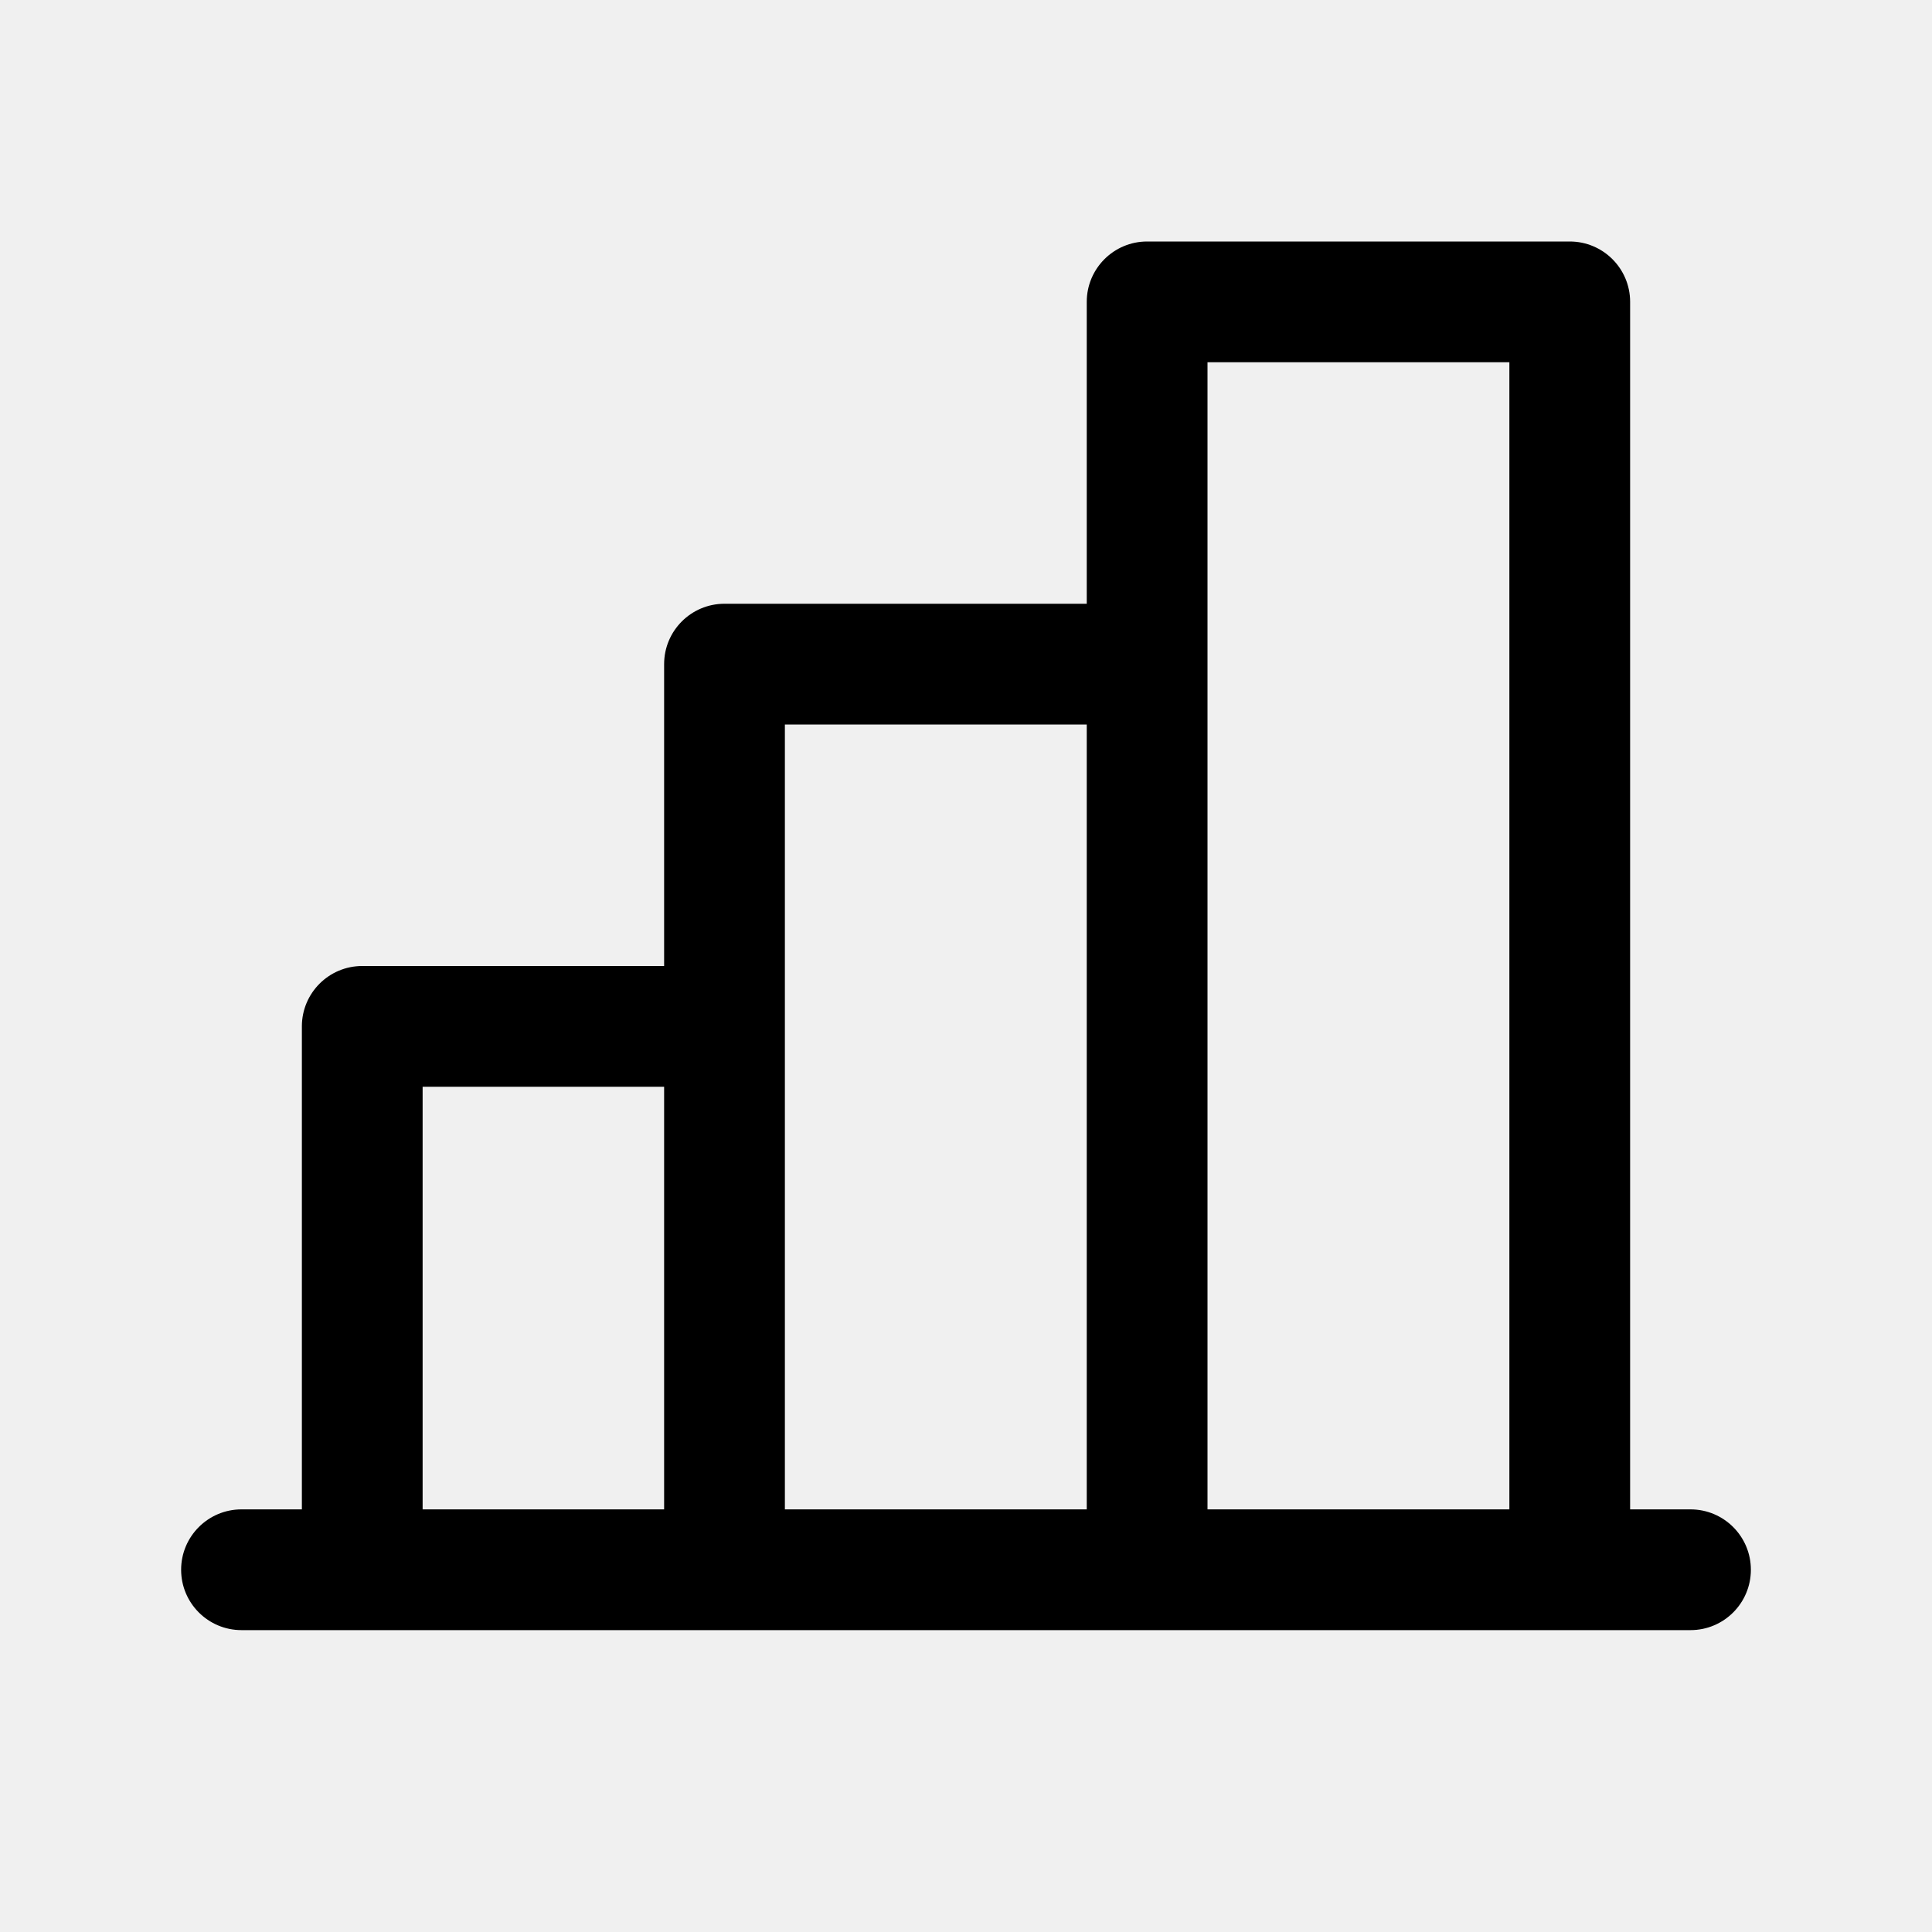
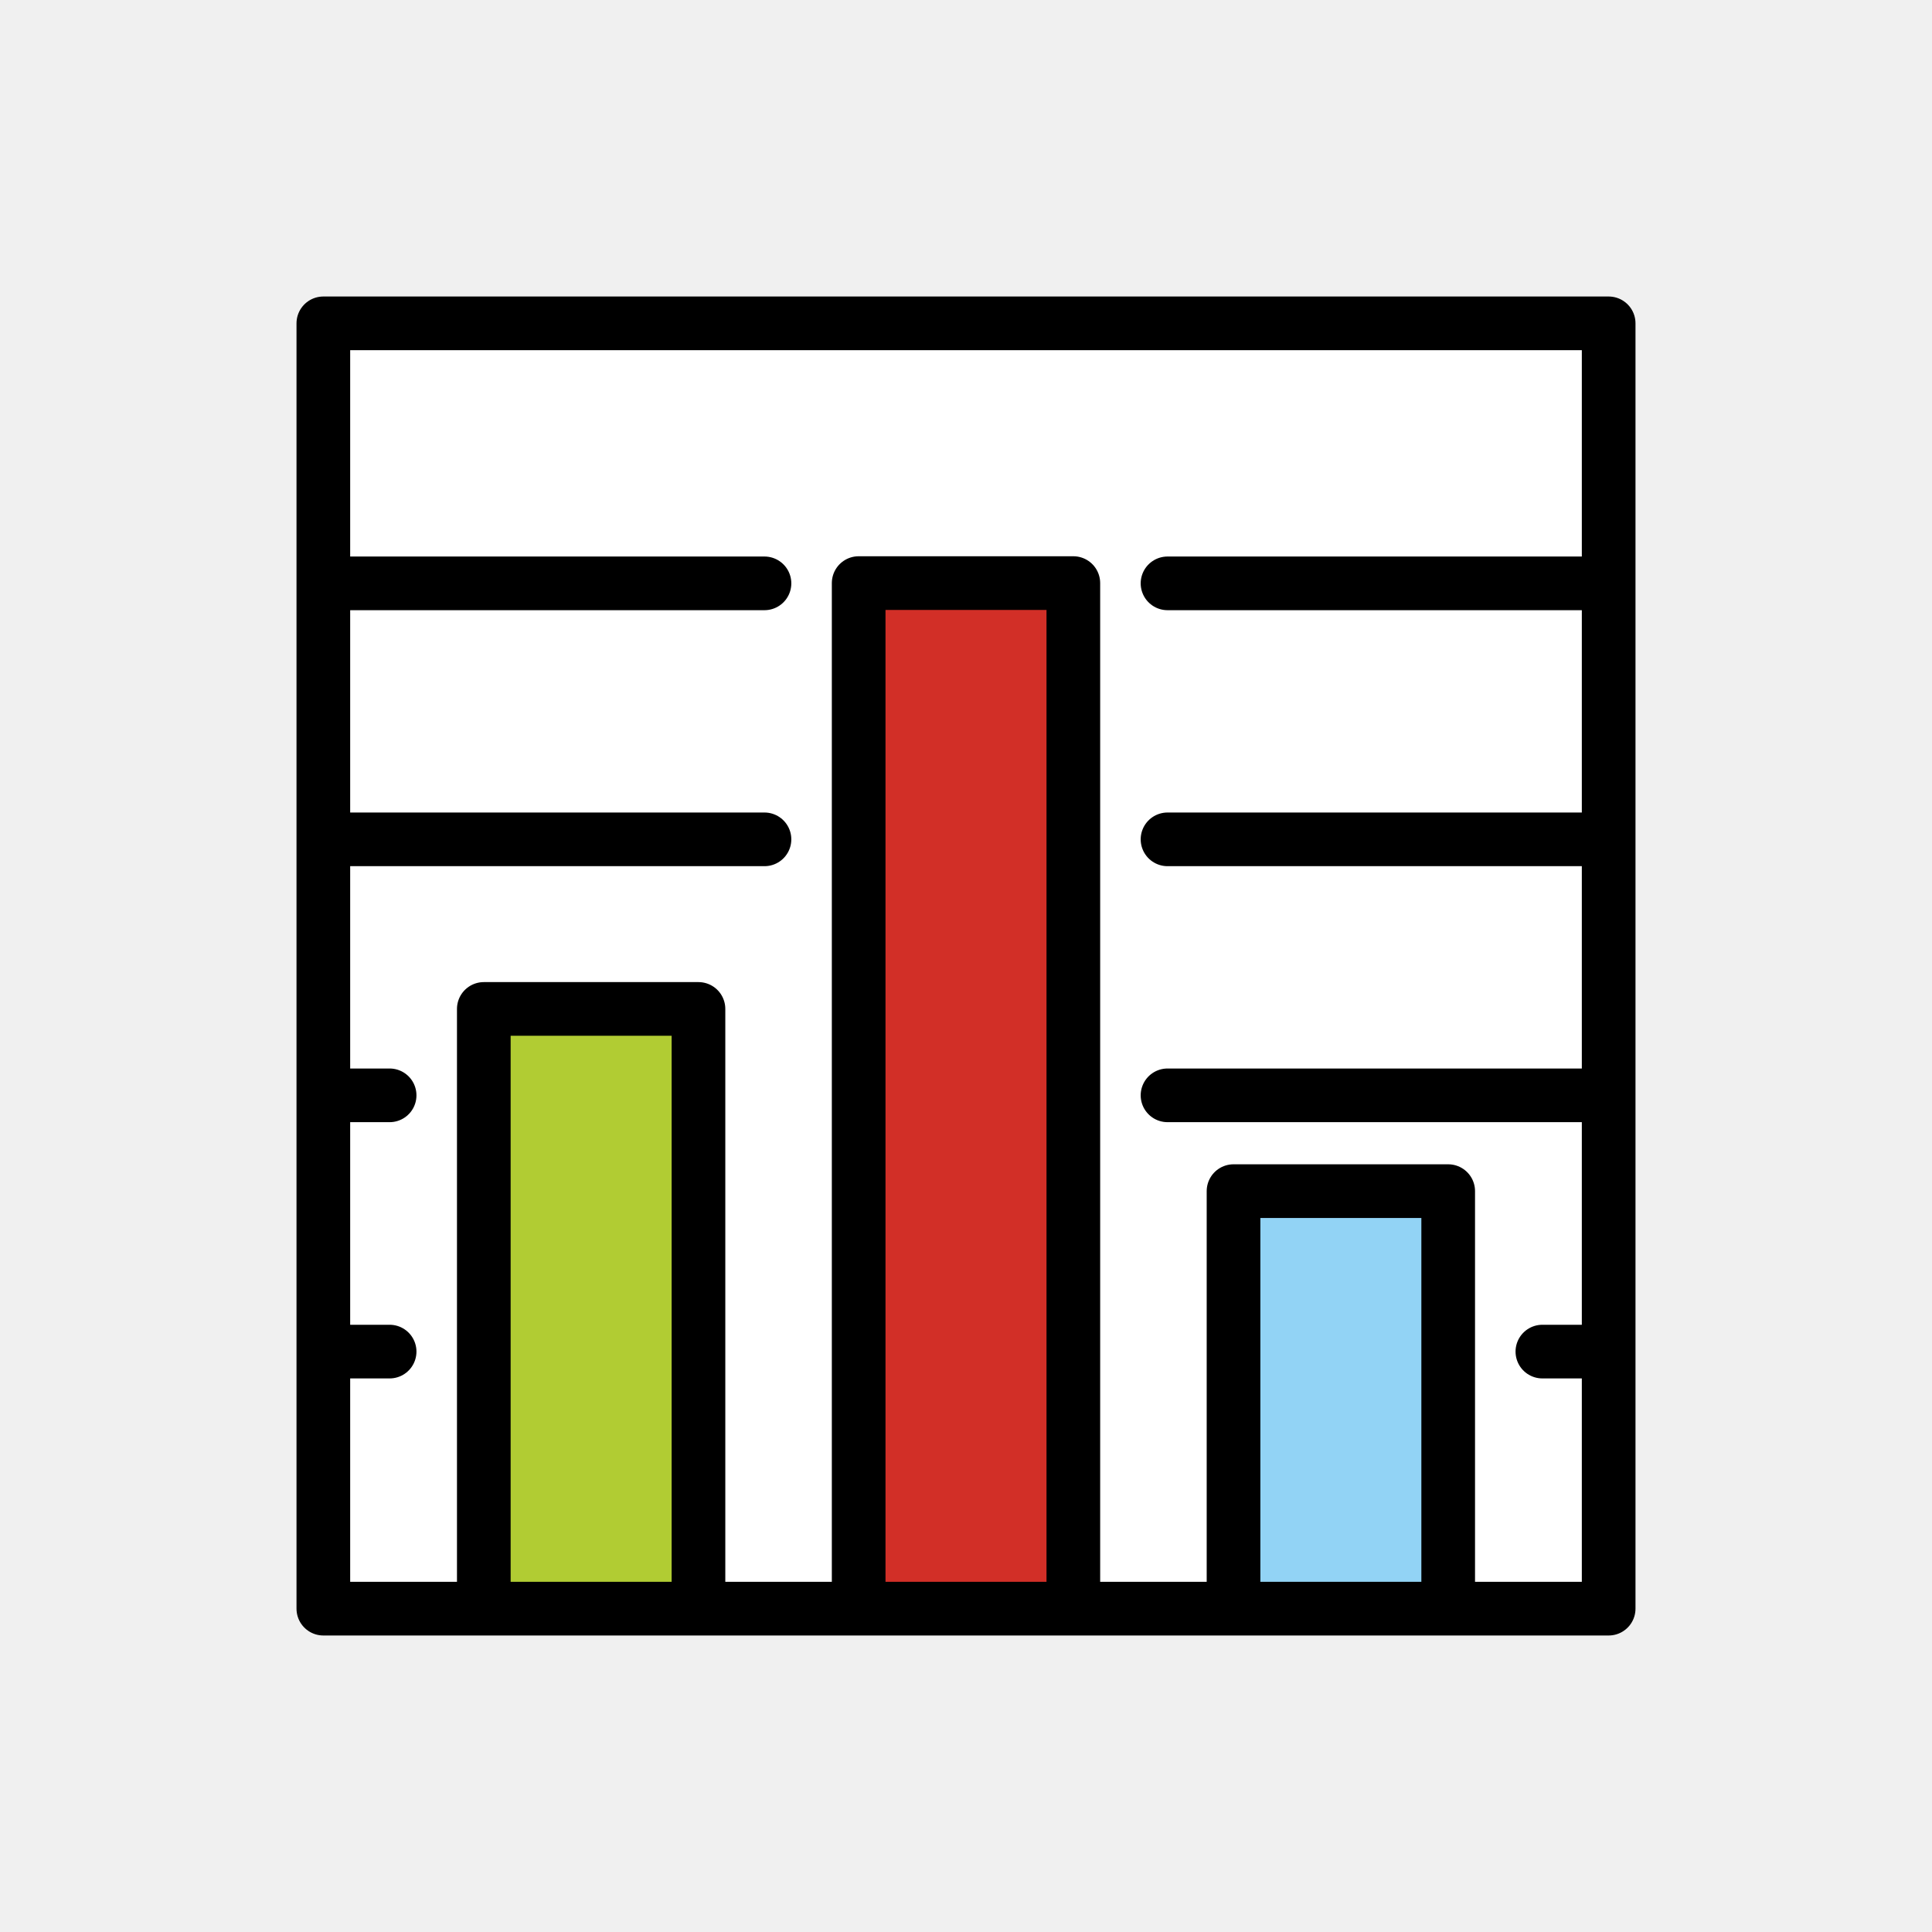
- <svg xmlns="http://www.w3.org/2000/svg" viewBox="0 0 256 256" fill="currentColor">
-   <path d="M224,200h-8V40a8,8,0,0,0-8-8H152a8,8,0,0,0-8,8V80H96a8,8,0,0,0-8,8v40H48a8,8,0,0,0-8,8v64H32a8,8,0,0,0,0,16H224a8,8,0,0,0,0-16ZM160,48h40V200H160ZM104,96h40V200H104ZM56,144H88v56H56Z" />
+ <svg xmlns="http://www.w3.org/2000/svg" id="emoji" viewBox="0 0 72 72">
+   <g id="color">
+     <rect x="12.05" y="12.05" width="47.9" height="47.9" fill="#fff" />
+     <rect x="18.32" y="37.6" width="8" height="21.41" fill="#b1cc33" />
+     <rect x="46.25" y="44.38" width="8" height="14.62" fill="#92d3f5" />
+     <rect x="32.28" y="21.69" width="8" height="37.32" fill="#d22f27" />
+   </g>
+   <g id="hair" />
+   <g id="skin" />
+   <g id="skin-shadow" />
+   <g id="line">
+     <path fill="none" stroke="#000" stroke-linecap="round" stroke-linejoin="round" stroke-miterlimit="10" stroke-width="2" d="m18.03 59.01v-21.41h8v21.41" />
+     <path fill="none" stroke="#000" stroke-linecap="round" stroke-linejoin="round" stroke-miterlimit="10" stroke-width="2" d="m45.97 59.01v-14.62h8v14.62" />
+     <line x1="12.75" x2="28.49" y1="31.28" y2="31.28" fill="none" stroke="#000" stroke-linecap="round" stroke-linejoin="round" stroke-miterlimit="10" stroke-width="2" />
+     <line x1="43.51" x2="59.45" y1="40.82" y2="40.82" fill="none" stroke="#000" stroke-linecap="round" stroke-linejoin="round" stroke-miterlimit="10" stroke-width="2" />
+     <line x1="57.48" x2="59.17" y1="50.37" y2="50.37" fill="none" stroke="#000" stroke-linecap="round" stroke-linejoin="round" stroke-miterlimit="10" stroke-width="2" />
+     <rect x="12.05" y="12.05" width="47.9" height="47.9" fill="none" stroke="#000" stroke-linecap="round" stroke-linejoin="round" stroke-miterlimit="10" stroke-width="2" />
+     <path fill="none" stroke="#000" stroke-linecap="round" stroke-linejoin="round" stroke-miterlimit="10" stroke-width="2" d="m32 59.01v-37.28h8v37.28" />
+     <line x1="12.39" x2="14.52" y1="40.82" y2="40.82" fill="none" stroke="#000" stroke-linecap="round" stroke-linejoin="round" stroke-miterlimit="10" stroke-width="2" />
+     <line x1="12.39" x2="14.52" y1="50.37" y2="50.37" fill="none" stroke="#000" stroke-linecap="round" stroke-linejoin="round" stroke-miterlimit="10" stroke-width="2" />
+     <line x1="43.51" x2="59.45" y1="31.28" y2="31.28" fill="none" stroke="#000" stroke-linecap="round" stroke-linejoin="round" stroke-miterlimit="10" stroke-width="2" />
+     <line x1="43.51" x2="59.45" y1="21.74" y2="21.74" fill="none" stroke="#000" stroke-linecap="round" stroke-linejoin="round" stroke-miterlimit="10" stroke-width="2" />
+     <line x1="12.75" x2="28.49" y1="21.74" y2="21.74" fill="none" stroke="#000" stroke-linecap="round" stroke-linejoin="round" stroke-miterlimit="10" stroke-width="2" />
+   </g>
</svg>
